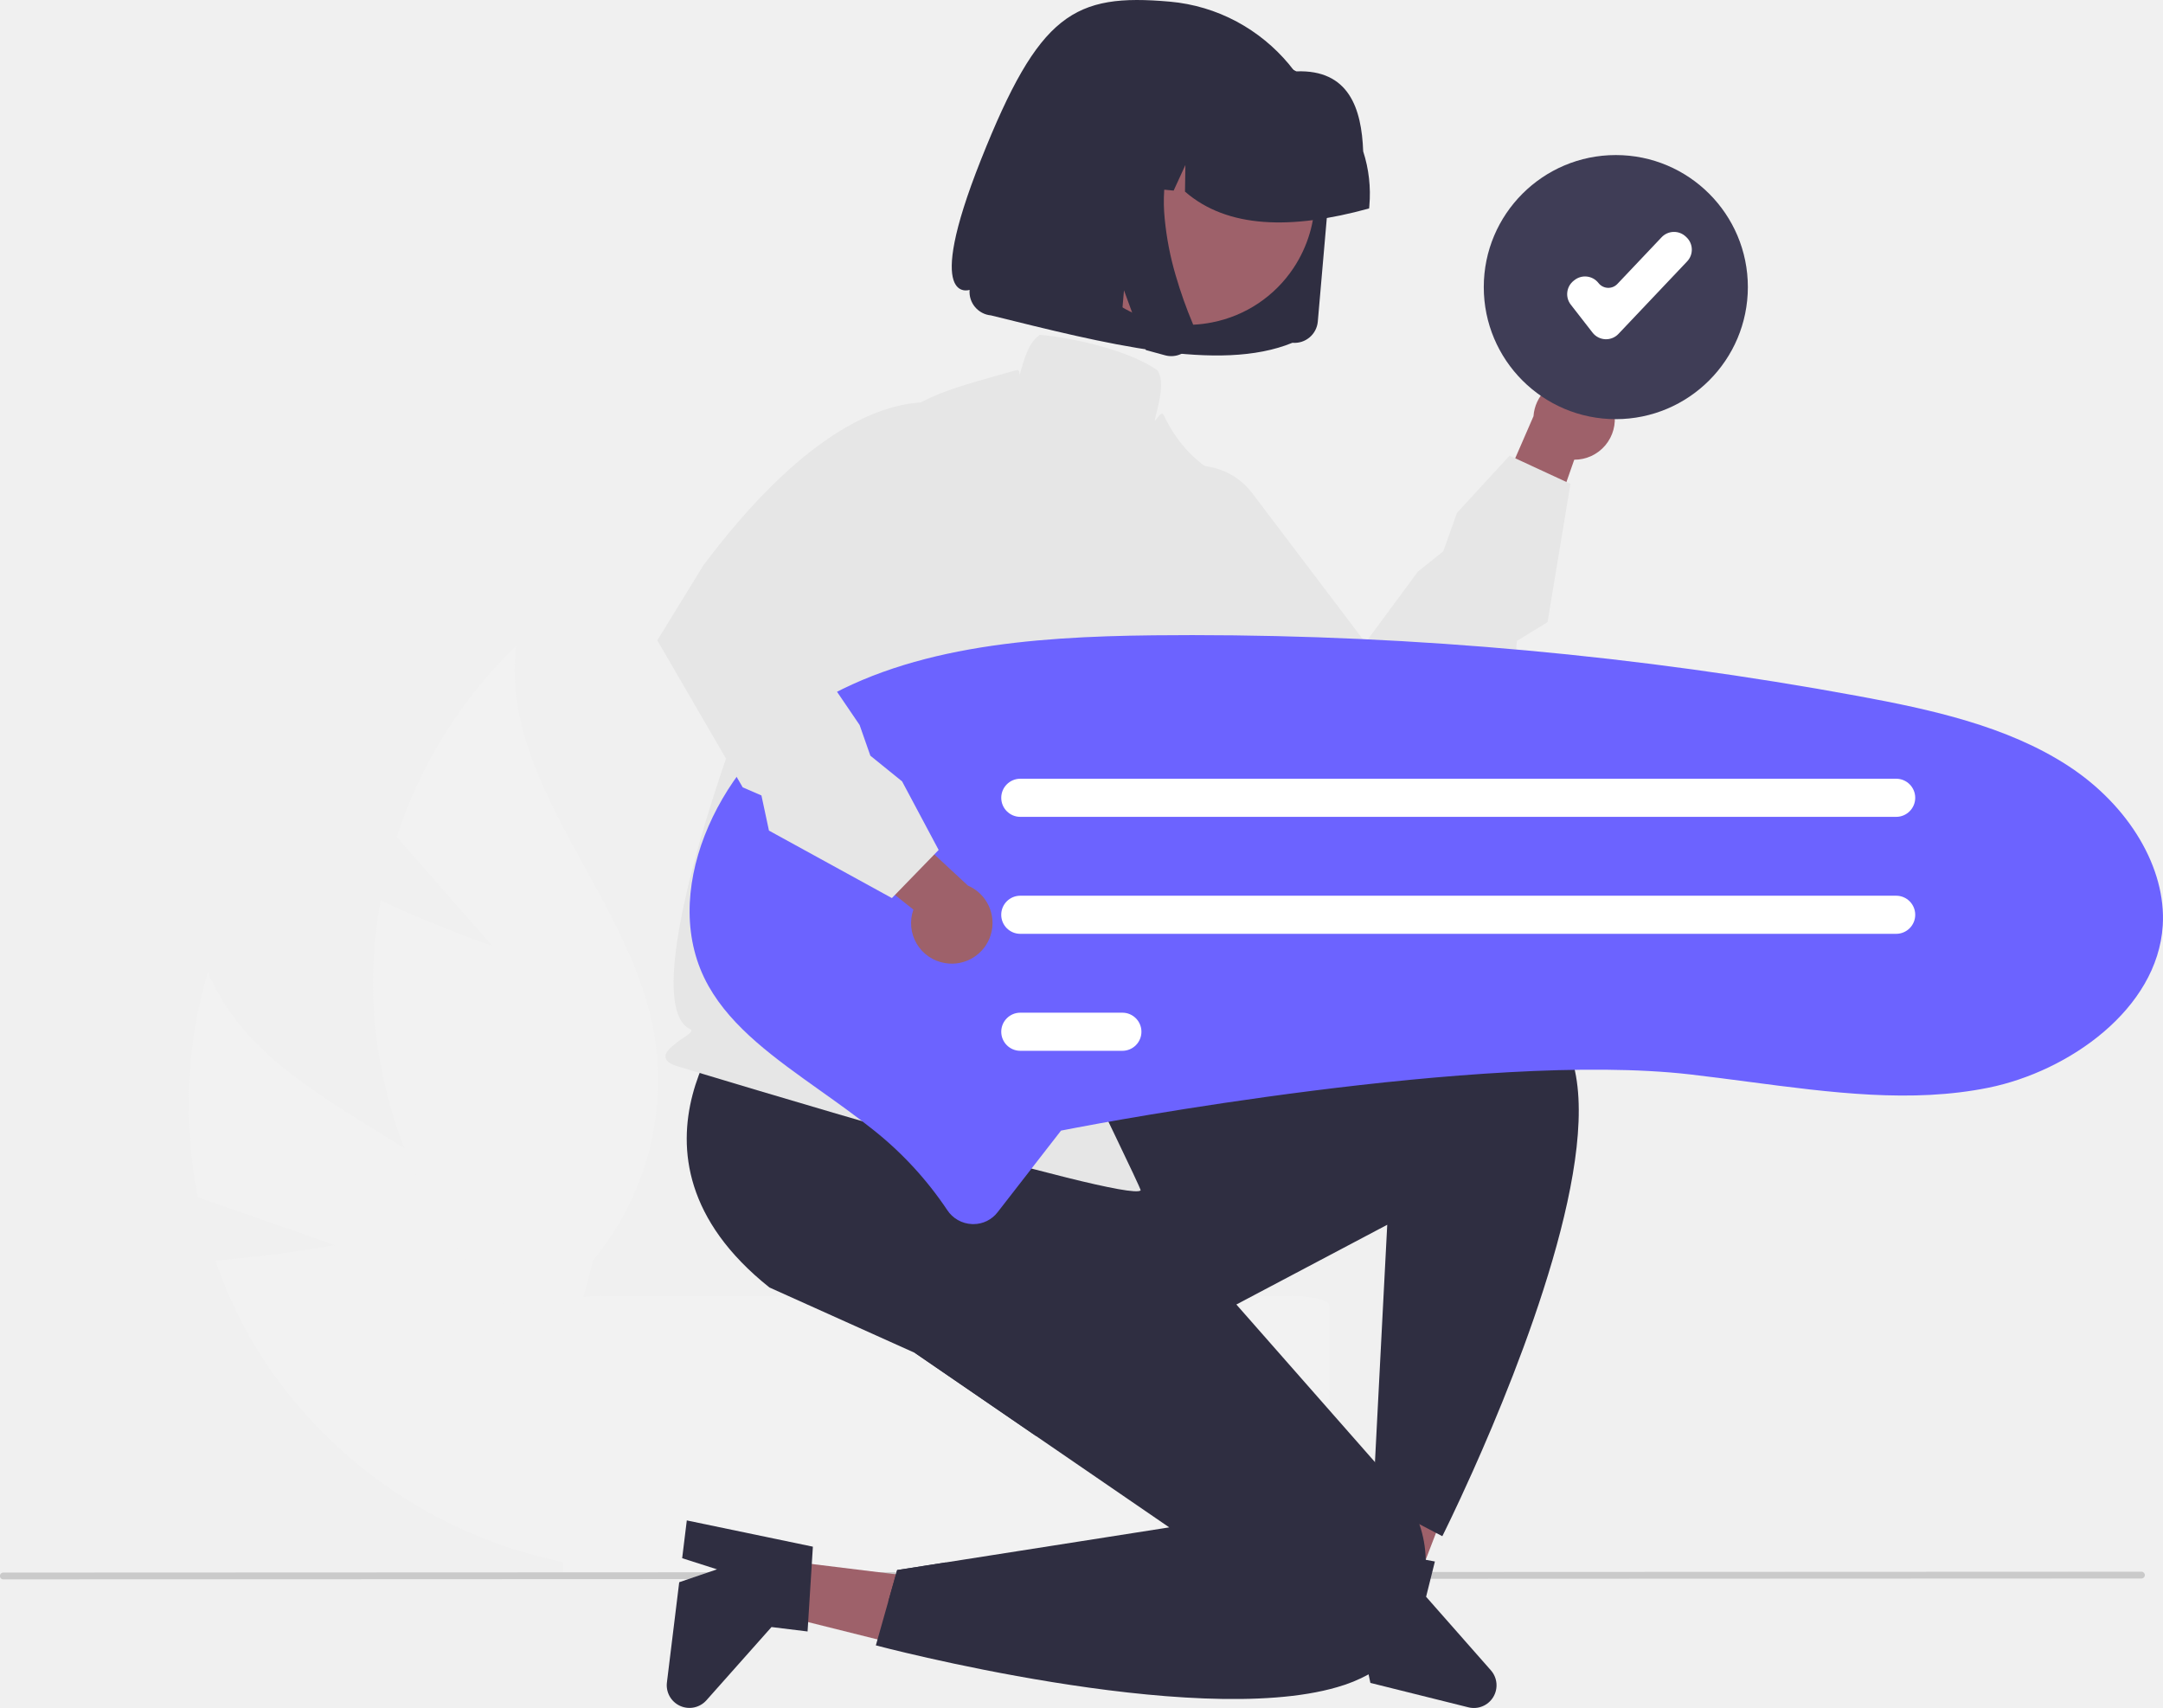
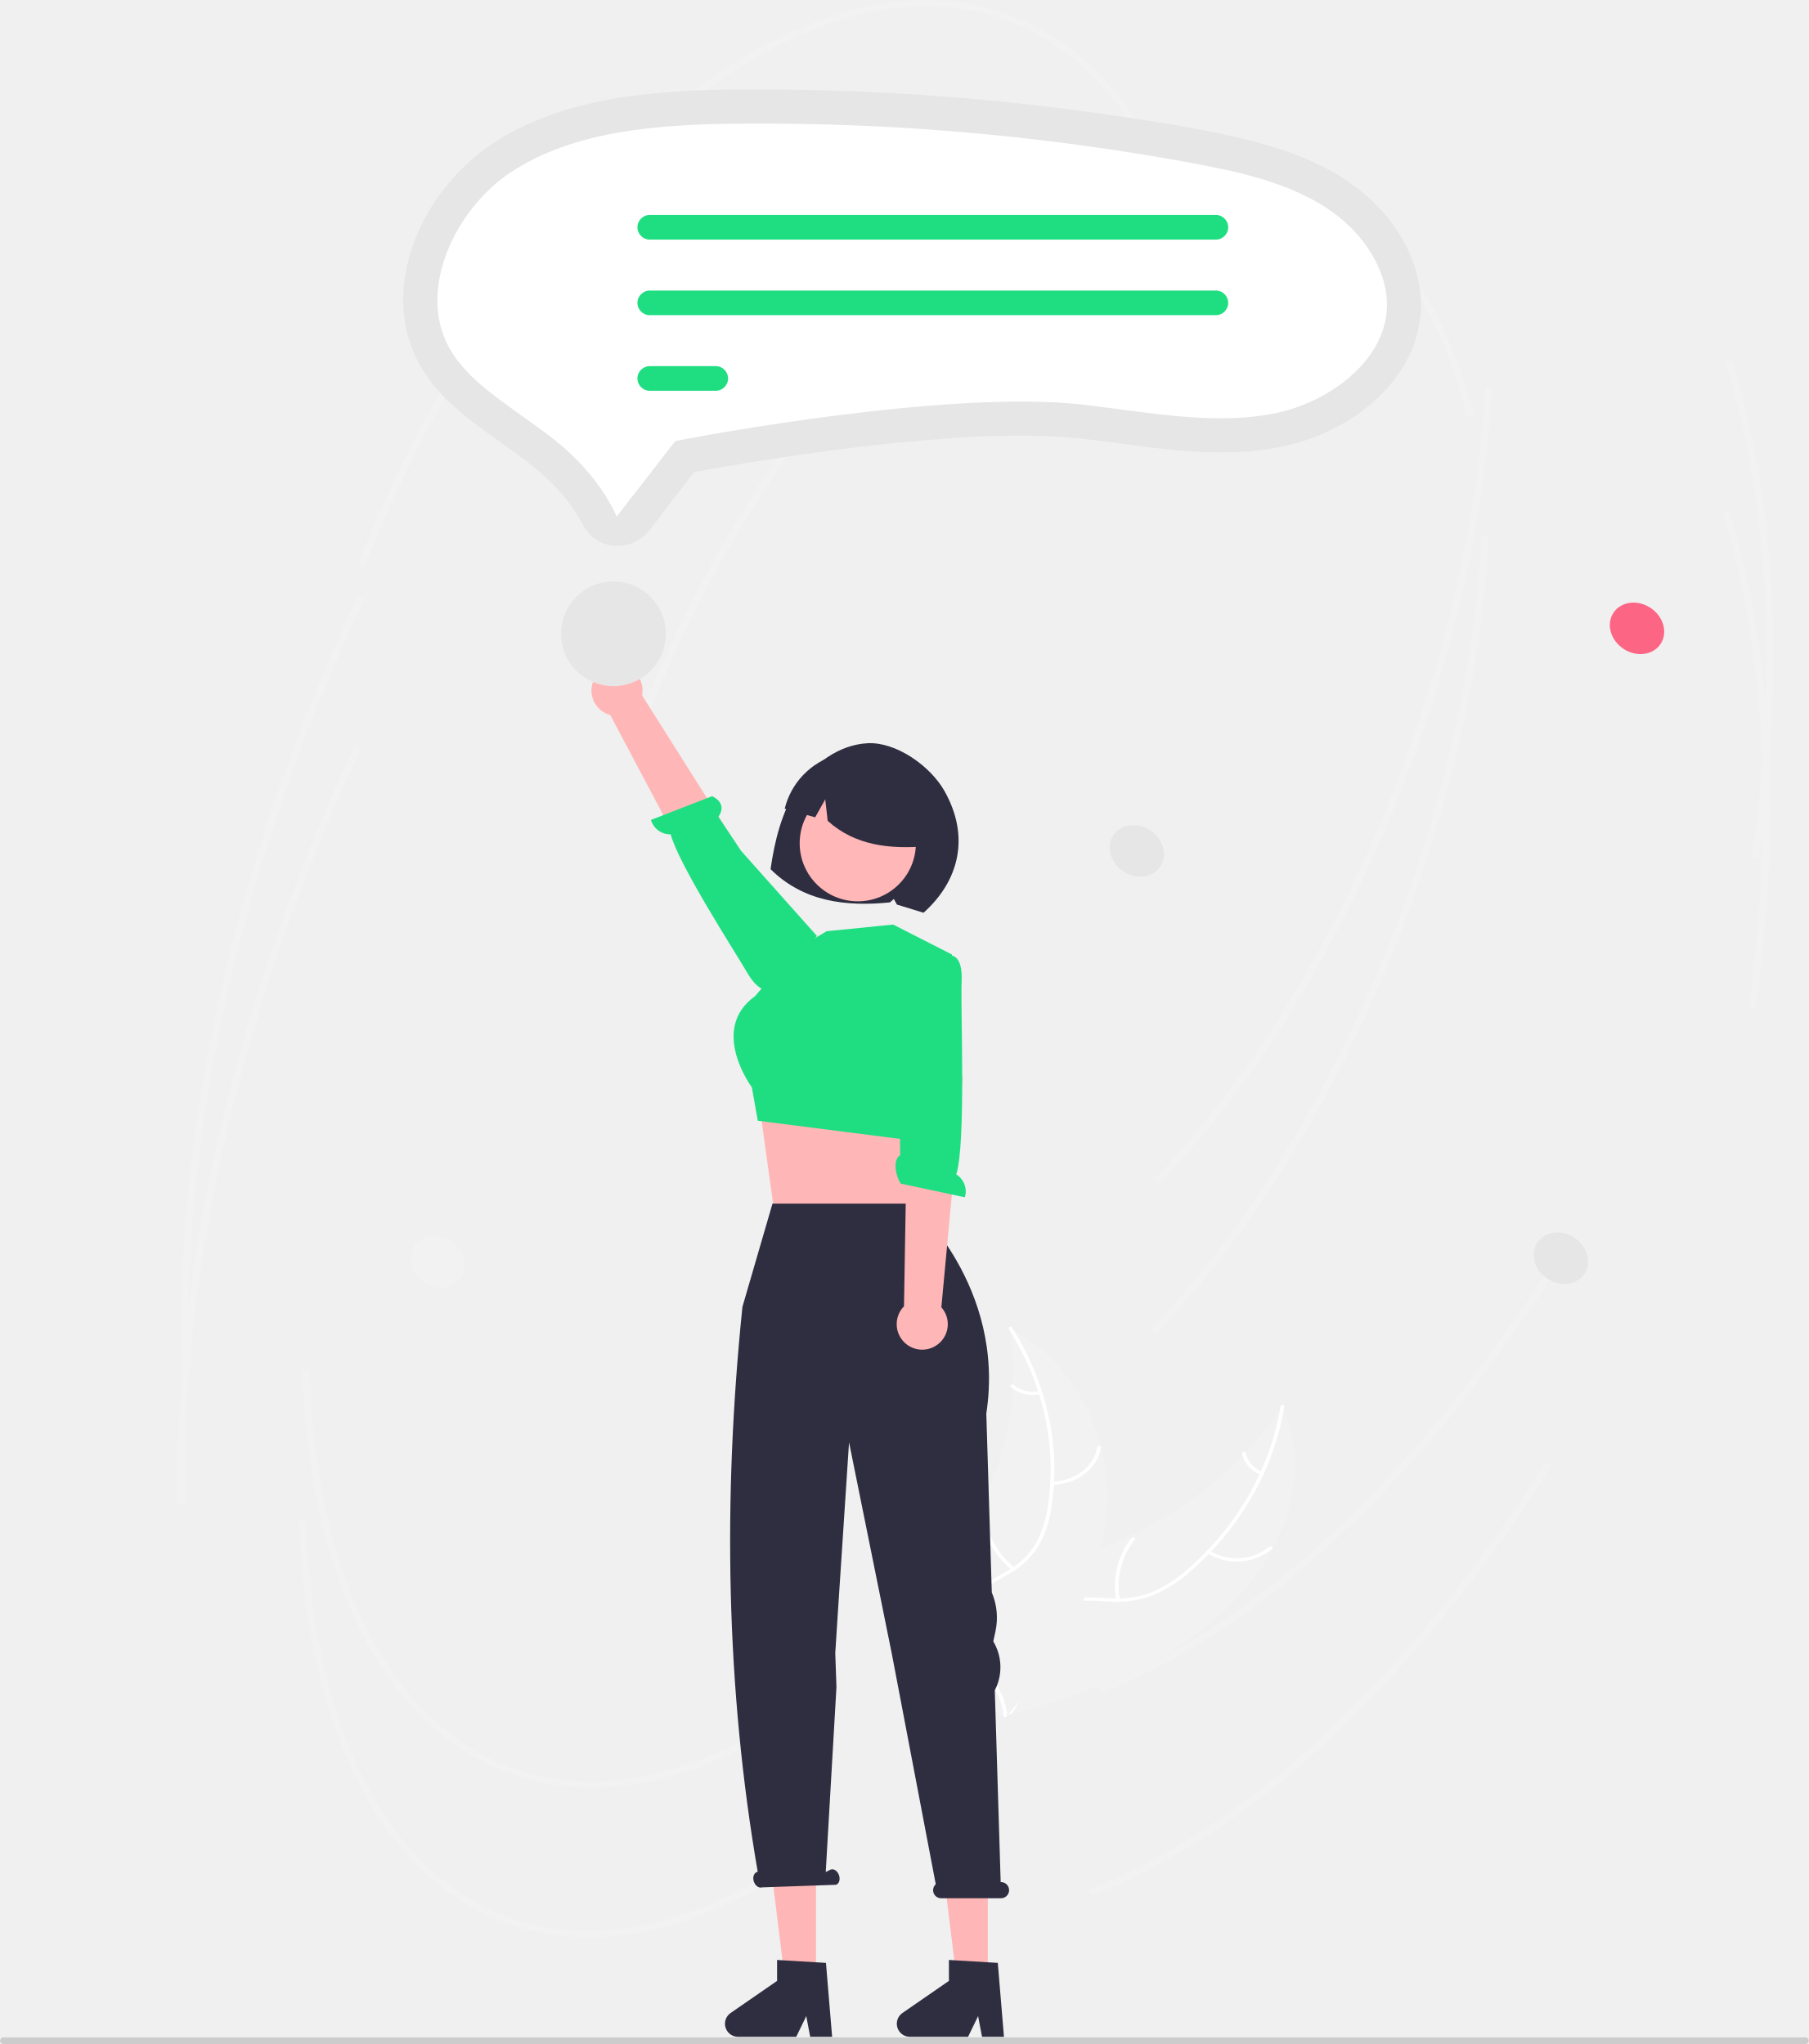
- <svg xmlns="http://www.w3.org/2000/svg" data-name="Layer 1" width="757.448" height="598.078" viewBox="0 0 757.448 598.078">
-   <path d="M338.61,586.941l-48-16.77a164.052,164.052,0,0,1,3.452-78.858c18.209,43.839,75.004,56.096,106.538,91.579a98.678,98.678,0,0,1,22.866,82.418l9.191,34.87a165.354,165.354,0,0,1-118.311-71.911,159.724,159.724,0,0,1-17.682-35.957C317.384,590.842,338.61,586.941,338.61,586.941Z" transform="translate(-221.2762 -150.9609)" fill="#f2f2f2" />
-   <path d="M393.718,482.241l-33.52-38.232a164.053,164.053,0,0,1,41.835-66.936c-5.738,47.123,37.659,85.756,47.633,132.167a98.678,98.678,0,0,1-20.681,82.994L419.814,627.11A165.354,165.354,0,0,1,352.25,506.264a159.724,159.724,0,0,1,2.316-40.003C373.323,475.185,393.718,482.241,393.718,482.241Z" transform="translate(-221.2762 -150.9609)" fill="#f2f2f2" />
-   <path d="M673.779,604.792H431.42c-7.121,0-12.912,1.434-12.912,3.205v94.795H686.724V607.997C686.724,606.225,680.934,604.792,673.779,604.792Z" transform="translate(-221.2762 -150.9609)" fill="#f2f2f2" />
-   <path d="M971.217,703.693l-748.75.307a1.191,1.191,0,1,1,0-2.381l748.75-.307a1.191,1.191,0,0,1,0,2.381Z" transform="translate(-221.2762 -150.9609)" fill="#cacaca" />
-   <polygon points="271.281 546.06 269.016 564.511 339.105 582.027 342.448 554.795 271.281 546.06" fill="#9e616a" />
-   <path d="M505.933,692.551l-1.859,29.693-12.629-1.55-22.795,25.649a7.948,7.948,0,0,1-13.83-6.248l4.307-35.094,13.235-4.516-12.202-3.895,1.624-13.232Z" transform="translate(-221.2762 -150.9609)" fill="#2f2e41" />
-   <polygon points="476.038 555.143 494.076 559.638 519.999 492.205 493.377 485.57 476.038 555.143" fill="#9e616a" />
-   <path d="M743.354,735.842l-22.68-25.75,3.08-12.35-3.21-.6h-.02l-20.04-3.74-5.98-1.12-14.5,42.7,12.94,3.23,5.35-11.64,2.24,10.69.63,2.99,34.31,8.55a7.943,7.943,0,0,0,7.88-12.96Z" transform="translate(-221.2762 -150.9609)" fill="#2f2e41" />
-   <path d="M545.964,699.092l6.54-1.03c-7.02,7.31-13.76,12.14-20.16,13.64l3.1-10.96Z" transform="translate(-221.2762 -150.9609)" fill="#2f2e41" />
-   <path d="M737.004,666.182c-6.19,13.84-10.65,22.7-10.65,22.7l-2.21-1.16-5.82-3.05-13.86-7.27-2.38-1.25.68-13.22,3.02-58.46,1.28-24.64-52.83,27.92-62.51,33.04q-3.84,6.69-7.63,13.02l-42.47-29.13,43.1-62.89,25.12-11.74-5.42-1.05a39.775,39.775,0,0,1,4.68-5.59l1.9-1.07s119.53-65.84,153.92-32.08a27.353,27.353,0,0,1,6.5,10.71C783.214,554.832,753.764,628.742,737.004,666.182Z" transform="translate(-221.2762 -150.9609)" fill="#2f2e41" />
-   <path d="M710.704,728.112a27.8,27.8,0,0,1-10.17,9.15,52.373,52.373,0,0,1-10.96,4.47c-50.68,14.81-161.59-14.62-161.59-14.62l4.36-15.41,3.1-10.96,10.52-1.65,6.54-1.03,78.22-12.27-21.55-14.78-25.08-17.2-42.47-29.13-50.9-22.89c-59-47-9.6-99.7-9.6-99.7l33.02-23.4,10.72-7.6,65.86,33.7,19.12,45.26,5.88,13.91,38.51,43.79,48.53,55.18.38.43a34.823,34.823,0,0,1,3.95,3.5c.45.44.92.93,1.4,1.46a46.907,46.907,0,0,1,9.83,16.35,40.85,40.85,0,0,1,2.22,12.42.045.045,0,0,1,0,.05C720.764,705.952,718.234,716.342,710.704,728.112Z" transform="translate(-221.2762 -150.9609)" fill="#2f2e41" />
-   <path d="M458.549,524.335c-2.626-.793-3.963-1.759-4.207-3.037-.358-1.877,1.752-3.55,4.196-5.489,1.704-1.351,6.2-3.702,4.556-4.425-24.918-10.971,35.662-166.73,53.24-184.429,3.572-3.596,3.146-10.897,7.906-17.392,13.002-17.739,24.41-20.953,47.136-27.354q2.767-.78,5.766-1.633c2.587-.738-.14,6.61,1.208,1.683,1.499-5.475,3.048-11.137,6.769-13.845l.242-.177.299.019c6.886.456,29.37,4.23,40.902,12.372l.159.114.093.171c2.126,3.965.622,9.949-.832,15.734-1.195,4.75,1.678-2.765,2.821-.324,8.74,18.661,23.767,22.886,23.919,22.929l.747.202-.149.758c3.928,20.368-23.015,83.47-28.84,125.962-5.918,43.17,27.817,91.79-21.757,83.617.114.375,18.296,37.703,18,38C616.216,572.306,468.448,527.324,458.549,524.335Zm150.964,53.191Z" transform="translate(-221.2762 -150.9609)" fill="#e6e6e6" />
-   <path d="M786.548,295.317a14.173,14.173,0,0,1-14,16.623l-16.645,47.537L740.043,338.657l18.238-41.95a14.25,14.25,0,0,1,28.267-1.39Z" transform="translate(-221.2762 -150.9609)" fill="#9e616a" />
-   <path d="M713.297,427.789l-30.17-6.524c-54.418-17.231-73.077-38.496-79.161-53.305-6.491-15.801-.576-27.365-.32-27.849l.155-.208L623.318,320.909a24.408,24.408,0,0,1,36.48,2.756L699.431,375.997l18.353-24.864,8.902-7.123,4.802-13.46,18.416-20.034,21.321,9.866L763.197,368.826l-10.741,6.568-.506,7.132-.177.208Z" transform="translate(-221.2762 -150.9609)" fill="#e6e6e6" />
-   <path d="M562.138,579.6c-.149,0-.298-.003-.448-.009a10.89,10.89,0,0,1-8.757-4.981,123.025,123.025,0,0,0-25.899-28.055c-6.078-4.858-12.43-9.375-18.572-13.744-15.846-11.267-30.768-21.878-39.052-36.54-18.061-31.972,3.208-76.504,33.593-96.475,34.081-22.399,78.908-25.912,122.274-26.373q6.76-.071,13.529-.071h0a1289.894,1289.894,0,0,1,232.952,21.3c25.553,4.714,52.3,10.49,73.794,24.505,21.366,13.933,34.353,35.873,33.086,55.898-1.85,29.233-32.839,51.076-61.057,56.786-26.896,5.439-54.837,1.763-84.417-2.129-6.53-.859-13.282-1.747-19.959-2.519-72.566-8.388-208.886,17.465-214.653,18.57l-5.722,1.095-22.201,28.569A10.654,10.654,0,0,1,562.138,579.6Z" transform="translate(-221.2762 -150.9609)" fill="#6c63ff" />
-   <path d="M885.283,436.993h-306.712a6.673,6.673,0,0,1,0-13.347h306.712a6.673,6.673,0,0,1,0,13.347Z" transform="translate(-221.2762 -150.9609)" fill="#fff" />
-   <path d="M885.283,477.955h-306.712a6.673,6.673,0,1,1-.014-13.347H885.283a6.673,6.673,0,0,1,0,13.347Z" transform="translate(-221.2762 -150.9609)" fill="#fff" />
-   <path d="M614.313,518.916H578.571a6.673,6.673,0,0,1,0-13.347h35.743a6.673,6.673,0,0,1,0,13.347Z" transform="translate(-221.2762 -150.9609)" fill="#fff" />
-   <circle cx="565.834" cy="100.534" r="45.682" fill="#fff" />
-   <path d="M787.11,297.736a46.24,46.24,0,1,1,46.24-46.24A46.293,46.293,0,0,1,787.11,297.736Z" transform="translate(-221.2762 -150.9609)" fill="#3f3d56" />
-   <path d="M783.69,269.753c-.097,0-.195-.003-.292-.008a5.974,5.974,0,0,1-4.428-2.301l-7.634-9.815a5.976,5.976,0,0,1,1.048-8.388l.275-.214a5.976,5.976,0,0,1,8.39,1.048,4.359,4.359,0,0,0,6.602.321l15.501-16.364a5.985,5.985,0,0,1,8.451-.23l.254.242a5.976,5.976,0,0,1,.228,8.45l-24.055,25.391A5.97,5.97,0,0,1,783.69,269.753Z" transform="translate(-221.2762 -150.9609)" fill="#fff" />
-   <path d="M552.176,488.196a14.173,14.173,0,0,1-11.046-18.716l-39.337-31.454,24.899-8.067,33.538,31.106a14.25,14.25,0,0,1-8.054,27.131Z" transform="translate(-221.2762 -150.9609)" fill="#9e616a" />
-   <path d="M451.455,375.193l16.151-26.305c34.288-45.636,60.534-56.196,76.522-57.029,17.059-.89,26.011,8.523,26.382,8.925l.145.215,11.455,24.708a24.408,24.408,0,0,1-14.687,33.506l-62.507,20.057,17.379,25.554,3.771,10.759,11.109,8.99,12.801,24.013-16.373,16.849L490.555,441.809l-2.638-12.311-6.561-2.841-.138-.236Z" transform="translate(-221.2762 -150.9609)" fill="#e6e6e6" />
-   <path id="b7175576-f1ba-43ba-8f76-518314c256be-58" data-name="Path 9" d="M673.859,270.987l.041.004a8.177,8.177,0,0,0,8.85-7.443l3.955-45.459a60.98,60.98,0,0,0-2.73-24.126,61.964,61.964,0,0,0-29.598-35.425,61.016,61.016,0,0,0-23.438-6.998c-33.567-2.973-45.779,4.094-66.162,55.394s-3.961,45.528-3.961,45.528a8.19,8.19,0,0,0,.368,3.246,8.324,8.324,0,0,0,3.988,4.759,8.217,8.217,0,0,0,3.134.935c39.725,9.818,79.812,20.163,105.56,9.587Z" transform="translate(-221.2762 -150.9609)" fill="#2f2e41" />
-   <path id="a02f472c-6a06-41c7-9b05-293ddf5937fe-59" data-name="Ellipse 1" d="M599.537,194.796a44.98,44.98,0,0,0,46.2,69.056,44.456,44.456,0,0,0,28.497-19.025,44.98,44.98,0,0,0-46.166-69.036A44.456,44.456,0,0,0,599.536,194.798Z" transform="translate(-221.2762 -150.9609)" fill="#9e616a" />
-   <path id="adbc6b4a-ced6-4270-bb29-8c8f4fd87f84-60" data-name="Path 10" d="M700.801,223.043a48.239,48.239,0,0,0-2.159-19.081c-.552-15.076-5.018-28.706-23.406-28.01a48.261,48.261,0,0,0-18.413-5.517l-9.095-.837q-.153-.014-.307-.027a48.157,48.157,0,0,0-52.123,43.834l-.079.911,19.241,1.752,8.158-17.765-.286,18.485,9.938.909,4.114-8.963-.142,9.32c14.832,12.889,37.196,13.421,64.471,5.9Z" transform="translate(-221.2762 -150.9609)" fill="#2f2e41" />
-   <path id="e837c95d-b162-450d-9836-a61223397ab5-61" data-name="Path 13" d="M639.58,266.561a8.046,8.046,0,0,1-.721,4.371,8.229,8.229,0,0,1-1.25,1.925,8.323,8.323,0,0,1-1.456,1.315,8.163,8.163,0,0,1-5.451,1.461q-.181-.017-.361-.042t-.359-.057q-.181-.031-.36-.072t-.358-.089l-6.724-1.836-7.66-20.921-1.602,18.413-30.573-8.294,6.798-78.139,52.048,4.78-1.417,1.383a35.949,35.949,0,0,0-9.642,16.917,58.599,58.599,0,0,0-1.353,19.89,105.673,105.673,0,0,0,3.857,19.876,155.743,155.743,0,0,0,5.992,16.901A8.217,8.217,0,0,1,639.58,266.561Z" transform="translate(-221.2762 -150.9609)" fill="#2f2e41" />
+ <svg xmlns="http://www.w3.org/2000/svg" data-name="Layer 1" width="652.675" height="737.697" viewBox="0 0 652.675 737.697">
+   <path d="M716.054,662.011c20.719-19.504,31.402-48.723,20.271-73.439-16.204,24.871-42.88,44.458-73.808,54.195-12.046,3.792-25.899,6.921-32.451,16.486-4.077,5.952-4.374,13.406-2.537,20.146,1.837,6.74,5.619,12.939,9.364,19.054l.021,1.729C666.234,692.723,695.336,681.516,716.054,662.011Z" transform="translate(-273.6623 -81.15133)" fill="#f2f2f2" />
+   <path d="M735.702,588.703c-3.493,21.524-14.924,42.218-32.402,57.818a51.441,51.441,0,0,1-12.769,8.707,33.523,33.523,0,0,1-15.297,2.826c-4.945-.157-9.983-.816-14.886.074a18.158,18.158,0,0,0-11.917,7.741c-3.251,4.781-4.33,10.292-5.17,15.713-.933,6.019-1.792,12.283-5.755,17.461-.48.627.668,1.238,1.148.612,6.895-9.008,4.588-20.521,9.24-30.235,2.171-4.533,5.927-8.525,11.543-9.894,4.911-1.197,10.106-.522,15.112-.325a35.978,35.978,0,0,0,15.075-2.28,48.262,48.262,0,0,0,13.107-8.249,103.579,103.579,0,0,0,21.586-25.549A96.834,96.834,0,0,0,737.049,588.728c.121-.744-1.226-.763-1.346-.025Z" transform="translate(-273.6623 -81.15133)" fill="#fff" />
+   <path d="M709.289,641.711a20.135,20.135,0,0,0,23.31-1.489c.615-.53-.304-1.385-.92-.855a18.641,18.641,0,0,1-21.687,1.346c-.697-.447-1.397.553-.704.997Z" transform="translate(-273.6623 -81.15133)" fill="#fff" />
+   <path d="M677.73,658.422a27.075,27.075,0,0,1,5.272-21.545c.478-.629-.671-1.24-1.148-.612a28.152,28.152,0,0,0-5.434,22.429c.144.744,1.452.467,1.309-.273Z" transform="translate(-273.6623 -81.15133)" fill="#fff" />
+   <path d="M729.007,612.26a9.154,9.154,0,0,1-5.875-6.7c-.133-.745-1.441-.467-1.309.273a10.249,10.249,0,0,0,6.481,7.424.761.761,0,0,0,.926-.193.545.545,0,0,0-.222-.804Z" transform="translate(-273.6623 -81.15133)" fill="#fff" />
+   <path d="M638.076,560.469c.068.467.135.934.195,1.408a101.684,101.684,0,0,1,.849,18.948c-.015.489-.038.985-.069,1.473a110.234,110.234,0,0,1-12.318,44.092,115.865,115.865,0,0,1-10.038,15.956c-5.258,7.029-11.603,14.287-13.816,22.182a18.145,18.145,0,0,0-.547,2.496l32.155,33.046c.116.043.225.093.341.137l1.214,1.37c.217-.251.437-.515.654-.765.127-.145.246-.297.373-.442.082-.099.164-.198.245-.283.028-.033.055-.066.074-.093.081-.085.145-.172.217-.251q1.846-2.209,3.663-4.448c.009-.006.009-.006.01-.02,9.195-11.394,17.376-23.555,23.172-36.408.174-.387.358-.78.517-1.181a103.131,103.131,0,0,0,6.055-17.878,88.69,88.69,0,0,0,1.765-10.099,73.201,73.201,0,0,0-1.778-26.203c-4.329-17.142-14.921-32.891-31.647-42.326C638.934,560.938,638.513,560.704,638.076,560.469Z" transform="translate(-273.6623 -81.15133)" fill="#f2f2f2" />
+   <path d="M637.666,560.898c12.128,19.013,17.342,41.515,14.199,63.113a40.428,40.428,0,0,1-4.161,13.631,27.288,27.288,0,0,1-10.255,10.258c-4.058,2.461-8.536,4.57-11.835,7.845a14.415,14.415,0,0,0-4.151,12.414c.718,5.518,3.675,10.482,6.761,15.25,3.426,5.294,7.082,10.745,7.506,16.952.051.752,1.392.639,1.34-.112-.738-10.799-10.558-18.784-13.576-28.974-1.408-4.755-1.176-9.907,2.359-13.937,3.091-3.524,7.708-5.703,11.841-8.164a29.571,29.571,0,0,0,10.457-9.705,37.744,37.744,0,0,0,4.749-13.442,88.277,88.277,0,0,0-.471-31.69,97.483,97.483,0,0,0-13.671-34.123c-.419-.657-1.508.032-1.092.684Z" transform="translate(-273.6623 -81.15133)" fill="#fff" />
+   <path d="M653.313,617.038c8.807-.08,16.321-5.82,17.58-13.381.124-.745-1.202-.947-1.327-.201-1.179,7.083-8.15,12.343-16.383,12.418-.866.008-.732,1.172.129,1.164Z" transform="translate(-273.6623 -81.15133)" fill="#fff" />
+   <path d="M639.695,646.887a28.747,28.747,0,0,1-10.722-19.96c-.054-.752-1.395-.639-1.34.112A29.922,29.922,0,0,0,638.839,647.79c.63.519,1.483-.387.856-.903Z" transform="translate(-273.6623 -81.15133)" fill="#fff" />
+   <path d="M648.645,583.209a11.295,11.295,0,0,1-9.334-2.276c-.622-.525-1.475.381-.856.903a12.656,12.656,0,0,0,10.32,2.538c.358-.07.639-.295.606-.638a.658.658,0,0,0-.735-.526Z" transform="translate(-273.6623 -81.15133)" fill="#fff" />
+   <path d="M563.568,699.199c-40.021,27.363-79.812,34.308-112.042,19.555-41.361-18.932-66.416-71.057-68.74-143.009l2.45.23c2.291,70.95,26.754,122.238,67.114,140.712,31.367,14.357,70.298,7.457,109.623-19.43Z" transform="translate(-273.6623 -81.15133)" fill="#f2f2f2" />
+   <path d="M810.887,235.88c-3.941,43.423-15.169,89.211-32.778,133.39-21.775,54.633-51.526,102.754-86.037,139.159l-1.915-1.67c34.344-36.231,63.959-84.139,85.643-138.546,19.597-49.167,31.254-100.332,33.724-147.942l2.447.41Q811.583,228.224,810.887,235.88Z" transform="translate(-273.6623 -81.15133)" fill="#f2f2f2" />
+   <path d="M704.571,174.166l-2.379.261c-10.607-41.684-31.168-70.563-59.462-83.514-35.968-16.463-80.443-5.408-125.234,31.13-45.018,36.724-84.872,94.733-112.217,163.343l-2.308-1.056C430.436,215.42,470.493,157.131,515.764,120.203c45.498-37.115,90.881-48.252,127.79-31.357C672.658,102.167,693.757,131.671,704.571,174.166Z" transform="translate(-273.6623 -81.15133)" fill="#f2f2f2" />
+   <path d="M836.584,537.075C788.111,614.191,729.304,669.29,670.994,692.223l-1.18-2.163C727.721,667.286,786.184,612.469,834.435,535.705Z" transform="translate(-273.6623 -81.15133)" fill="#f2f2f2" />
+   <path d="M911.37,364.301q-1.198,13.201-3.072,26.725l-2.431-.589c9.329-67.283,6.02-128.974-9.573-178.416l2.343-.392C912.237,254.759,916.561,307.108,911.37,364.301Z" transform="translate(-273.6623 -81.15133)" fill="#f2f2f2" />
+   <path d="M405.096,297.455c-6.222,13.107-12.139,26.685-17.589,40.358-31.361,78.682-47.253,159.038-45.954,232.383l-2.451-.262c-1.3-73.619,14.638-154.251,46.097-233.178,5.465-13.711,11.4-27.328,17.64-40.472Z" transform="translate(-273.6623 -81.15133)" fill="#f2f2f2" />
+   <path d="M562.391,753.263c-40.021,27.363-79.812,34.308-112.042,19.555-41.361-18.932-66.416-71.057-68.74-143.009l2.45.23c2.291,70.95,26.754,122.238,67.114,140.712,31.367,14.357,70.298,7.457,109.623-19.43Z" transform="translate(-273.6623 -81.15133)" fill="#f2f2f2" />
+   <path d="M809.711,289.944c-3.941,43.423-15.169,89.211-32.778,133.39-21.775,54.633-51.526,102.754-86.037,139.159l-1.915-1.67c34.344-36.231,63.959-84.139,85.643-138.546,19.597-49.167,31.254-100.332,33.724-147.942l2.447.41Q810.407,282.287,809.711,289.944Z" transform="translate(-273.6623 -81.15133)" fill="#f2f2f2" />
+   <path d="M805.394,231.23l-2.379.261c-10.607-41.684-31.168-70.563-59.462-83.514-35.968-16.463-80.443-5.408-125.234,31.13-45.018,36.724-84.872,94.733-112.217,163.343l-2.308-1.056c27.466-68.909,67.523-127.198,112.794-164.127,45.498-37.115,90.881-48.252,127.79-31.357C773.482,159.231,794.581,188.735,805.394,231.23Z" transform="translate(-273.6623 -81.15133)" fill="#f2f2f2" />
+   <path d="M833.407,610.138c-48.472,77.116-107.28,132.216-165.59,155.148l-1.18-2.163C724.544,740.35,783.007,685.532,831.258,608.769Z" transform="translate(-273.6623 -81.15133)" fill="#f2f2f2" />
+   <path d="M910.193,418.365q-1.198,13.201-3.072,26.725l-2.431-.589c9.329-67.283,6.02-128.974-9.573-178.416l2.343-.392C911.061,308.822,915.384,361.172,910.193,418.365Z" transform="translate(-273.6623 -81.15133)" fill="#f2f2f2" />
+   <path d="M403.92,351.519c-6.222,13.107-12.139,26.685-17.589,40.358-31.361,78.682-47.253,159.038-45.954,232.383l-2.451-.262c-1.3-73.619,14.638-154.251,46.097-233.178,5.465-13.711,11.4-27.328,17.64-40.472Z" transform="translate(-273.6623 -81.15133)" fill="#f2f2f2" />
+   <ellipse cx="864.324" cy="307.932" rx="8.857" ry="10.195" transform="translate(-144.4767 775.8252) rotate(-56.36398)" fill="#fd6584" />
+   <path d="M561.388,365.494c5.673-8.694,14.937-15.526,25.253-16.103,10.317-.577,22.714,8.208,27.806,17.248,9.314,16.535,5.272,32.435-7.556,43.935-1.742-.591-7.824-2.376-9.595-2.946l-1.123-2.028-1.385,1.233c-15.853,1.582-31.167-.18-43.098-11.992C553.173,384.561,555.715,374.188,561.388,365.494Z" transform="translate(-273.6623 -81.15133)" fill="#2f2e41" />
+   <polygon points="330.231 400.404 328.357 417.785 329.46 440.578 278.975 434.58 274.231 400.404 280.275 400.463 330.231 400.404" fill="#ffb6b6" />
+   <circle cx="309.503" cy="304.328" r="20.964" fill="#ffb7b7" />
+   <path d="M559.936,424.43l11.996-7.198,23.993-2.399,21.206,10.799-.213,32.988-13.453,34.214L547.083,485.636l-2.142-12.068s-15.595-20.946,1.2-32.942Z" transform="translate(-273.6623 -81.15133)" fill="#1fde82" />
+   <path d="M575.327,353.642a26.331,26.331,0,0,1,32.316,32.959c-12.768,1.019-25.388-.173-35.337-9.206l-.885-7.749-3.63,6.484q-5.492-1.545-11.001-3.109A26.885,26.885,0,0,1,575.327,353.642Z" transform="translate(-273.6623 -81.15133)" fill="#2f2e41" />
+   <path d="M487.935,326.477a9.157,9.157,0,0,0,5.919,12.733l39.058,73.696,15.765-12.168-43.35-68.615a9.207,9.207,0,0,0-17.392-5.647Z" transform="translate(-273.6623 -81.15133)" fill="#ffb6b6" />
+   <path d="M552.005,437.809s-3.619,3.21-8.766-5.654c-4.121-7.096-24.671-38.87-27.581-49.885a7.194,7.194,0,0,1-7.118-5.208l22.074-8.568c4.799,2.399,3.467,5.725,2.25,7.445l8.221,12.331,27.346,30.688-13.768,16.576Z" transform="translate(-273.6623 -81.15133)" fill="#1fde82" />
+   <path d="M925.147,818.849H274.853a1.191,1.191,0,0,1,0-2.381H925.147a1.191,1.191,0,0,1,0,2.381Z" transform="translate(-273.6623 -81.15133)" fill="#ccc" />
+   <path d="M769.462,154.332c-11.737-11.569-27.41-17.954-43.128-22.039-17.792-4.624-36.19-7.348-54.367-9.961q-28.414-4.085-57.054-6.302-28.601-2.205-57.306-2.525c-17.052-.191-34.218-.197-51.186,1.695-15.982,1.782-31.926,5.358-46.335,12.698a76.616,76.616,0,0,0-31.103,28.468c-6.896,11.367-10.996,24.992-9.57,38.354a47.036,47.036,0,0,0,6.012,18.678A64.802,64.802,0,0,0,439.976,230.032c11.906,10.053,26.14,17.402,36.382,29.35a58.095,58.095,0,0,1,7.047,10.172c1.487,2.754,3.16,5.125,5.926,6.732A14.396,14.396,0,0,0,505.268,275.175c3.191-2.504,5.482-6.364,7.951-9.541l8.609-11.079a17.414,17.414,0,0,1,2.152-2.77c.58-.48-.377-.057-.187-.177.104-.066.288-.029.402-.076a9.347,9.347,0,0,1,1.755-.326q9.429-1.734,18.899-3.243c23.31-3.761,46.771-6.864,70.33-8.536a327.163,327.163,0,0,1,36.506-.871c15.744.644,31.27,3.77,46.956,5.119,16.888,1.452,34.628,1.251,50.541-5.261,12.737-5.212,24.564-13.981,31.46-26.093a43.887,43.887,0,0,0,5.672-18.701C787.156,178.694,779.898,164.618,769.462,154.332Z" transform="translate(-273.6623 -81.15133)" fill="#e6e6e6" />
+   <path d="M548.221,125.74q-4.505,0-9.005.048c-28.804.306-58.572,2.634-81.162,17.481-20.051,13.179-34.104,42.533-22.211,63.585,5.461,9.667,15.355,16.703,25.831,24.152,4.106,2.92,8.352,5.94,12.421,9.192,8.889,7.104,17.26,16.637,22.076,27.357l21.151-27.219,3.996-.765c3.845-.736,94.712-17.966,143.105-12.372,4.45.515,8.949,1.107,13.3,1.679,19.66,2.587,38.229,5.028,56.055,1.423,18.611-3.766,39.046-18.139,40.262-37.36.833-13.159-7.728-27.594-21.809-36.776-14.238-9.284-31.995-13.117-48.963-16.247A856.345,856.345,0,0,0,548.221,125.74Z" transform="translate(-273.6623 -81.15133)" fill="#fff" />
+   <path d="M712.369,167.623H508.106a4.444,4.444,0,0,1,0-8.889H712.369a4.444,4.444,0,0,1,0,8.889Z" transform="translate(-273.6623 -81.15133)" fill="#1fde82" />
+   <path d="M712.369,194.902H508.106a4.444,4.444,0,1,1,0-8.889H712.369a4.444,4.444,0,0,1,0,8.889Z" transform="translate(-273.6623 -81.15133)" fill="#1fde82" />
+   <path d="M531.91,222.181H508.106a4.444,4.444,0,0,1,0-8.889H531.91a4.444,4.444,0,0,1,0,8.889Z" transform="translate(-273.6623 -81.15133)" fill="#1fde82" />
+   <circle cx="221.342" cy="228.743" r="18.89" fill="#e6e6e6" />
+   <ellipse cx="431.556" cy="536.534" rx="8.857" ry="10.195" transform="translate(-527.8556 517.49) rotate(-56.36398)" fill="#f2f2f2" />
+   <ellipse cx="836.855" cy="535.248" rx="8.857" ry="10.195" transform="translate(-345.9873 854.3582) rotate(-56.36398)" fill="#e6e6e6" />
+   <ellipse cx="683.855" cy="388.248" rx="8.857" ry="10.195" transform="translate(-291.85 661.4) rotate(-56.36398)" fill="#e6e6e6" />
+   <polygon points="356.417 715.978 345.379 715.978 340.127 673.404 356.417 673.404 356.417 715.978" fill="#ffb6b6" />
+   <path d="M635.905,816.253h-7.916l-1.413-7.473-3.619,7.473H601.964a4.719,4.719,0,0,1-2.682-8.603l16.765-11.579V788.517l17.634,1.053Z" transform="translate(-273.6623 -81.15133)" fill="#2f2e41" />
+   <polygon points="294.417 715.978 283.379 715.978 278.127 673.404 294.417 673.404 294.417 715.978" fill="#ffb6b6" />
+   <path d="M573.905,816.253h-7.916l-1.413-7.473-3.619,7.473H539.964a4.719,4.719,0,0,1-2.682-8.603l16.765-11.579V788.517l17.634,1.053Z" transform="translate(-273.6623 -81.15133)" fill="#2f2e41" />
+   <path d="M634.842,760.415h-.12l-2.123-69.223a18.101,18.101,0,0,0-.237-17.105l-.304-.55.788-3.653a23.267,23.267,0,0,0-1.33-14.003l-1.98-64.573c7.075-45.851-26.642-75.754-26.642-75.754H552.385L541.542,552.811c-7.169,69.841-5.868,137.898,5.508,203.834l-.31.157c-1.117.385-1.596,1.932-1.07,3.455s1.857,2.445,2.974,2.059l26.674-.928c1.117-.385,1.596-1.932,1.07-3.455-.526-1.523-1.857-2.445-2.974-2.059l-1.814.917,3.868-66.798-.429-12.201.884-13.842,4.089-62.261,15.476,76.563,15.808,82.933a2.908,2.908,0,0,0,1.961,5.063h21.585a2.917,2.917,0,1,0,0-5.834Z" transform="translate(-273.6623 -81.15133)" fill="#2f2e41" />
+   <path d="M611.287,566.861a9.157,9.157,0,0,0,2.031-13.894l7.736-83.047L601.198,471.453l-1.361,81.15a9.207,9.207,0,0,0,11.45,14.257Z" transform="translate(-273.6623 -81.15133)" fill="#ffb6b6" />
+   <path d="M616.395,425.963s4.787-.7,4.232,9.534c-.444,8.194,1.666,58.697-1.939,69.504a7.194,7.194,0,0,1,3.098,8.258l-23.158-4.936c-2.698-4.637-2.139-9.399-.178-10.17l-.115-14.82-5.118-48.851,19.71-8.074Z" transform="translate(-273.6623 -81.15133)" fill="#1fde82" />
</svg>
